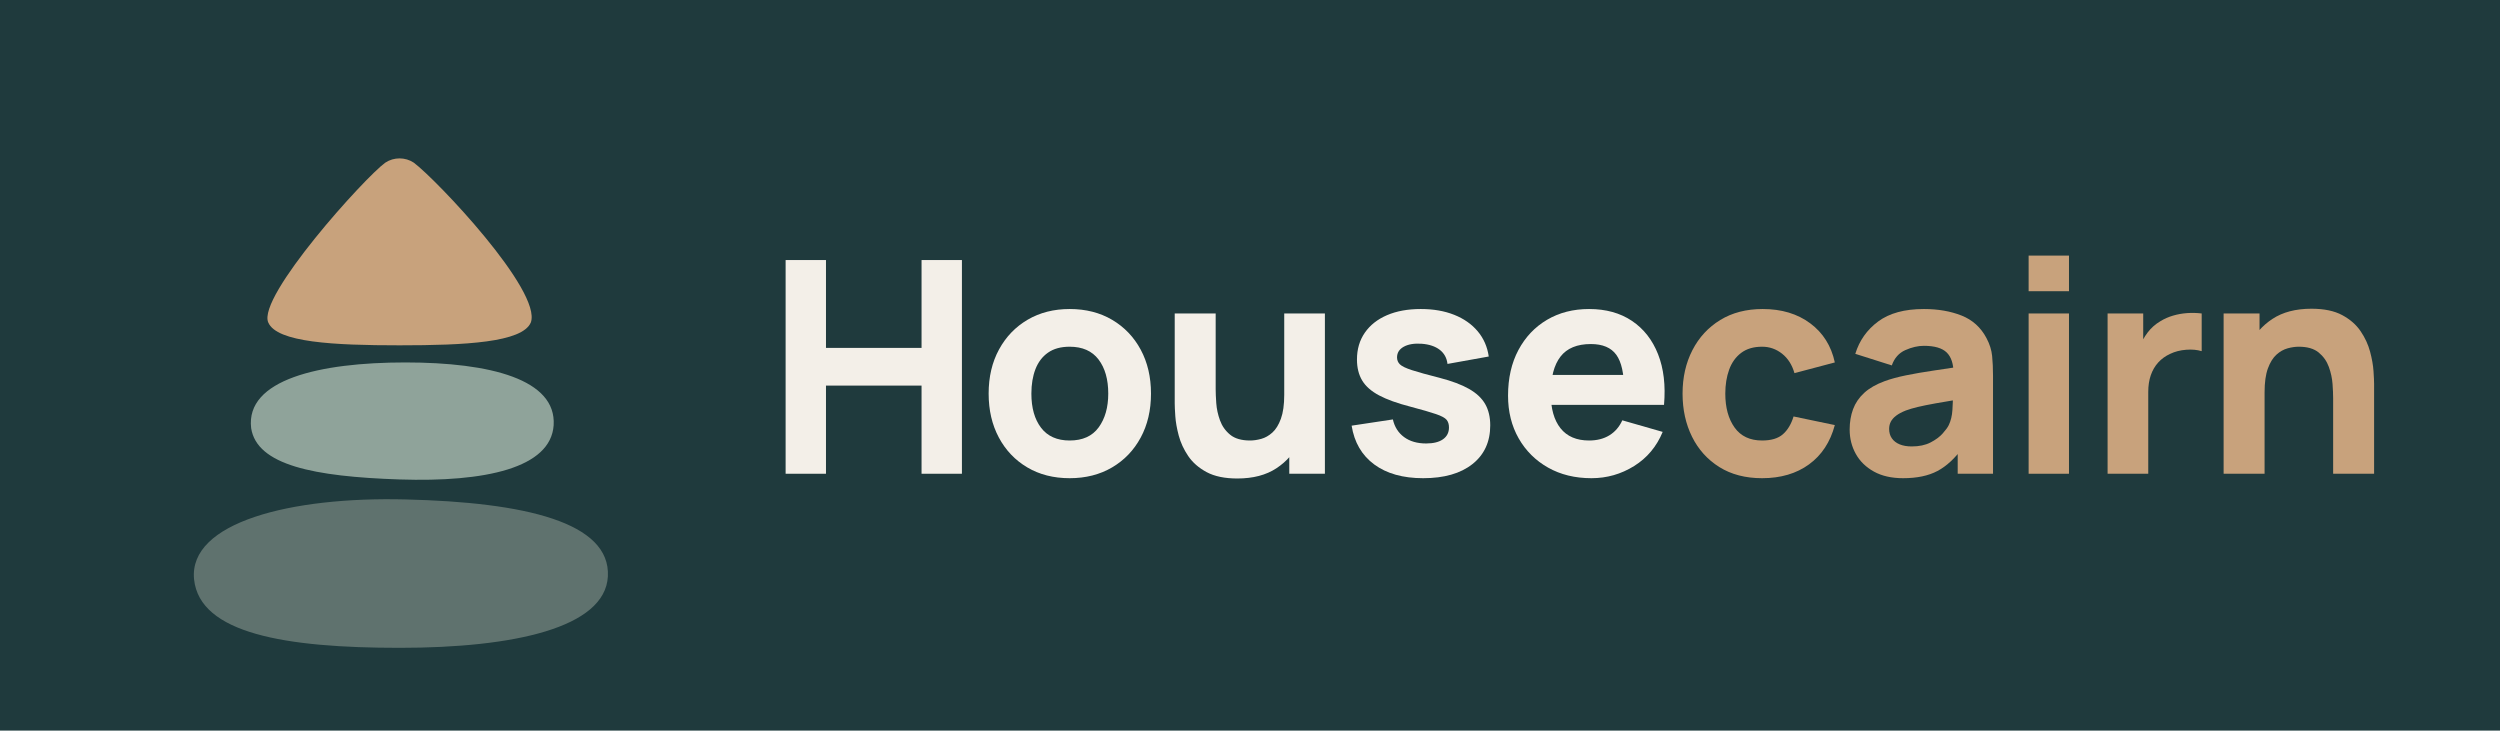
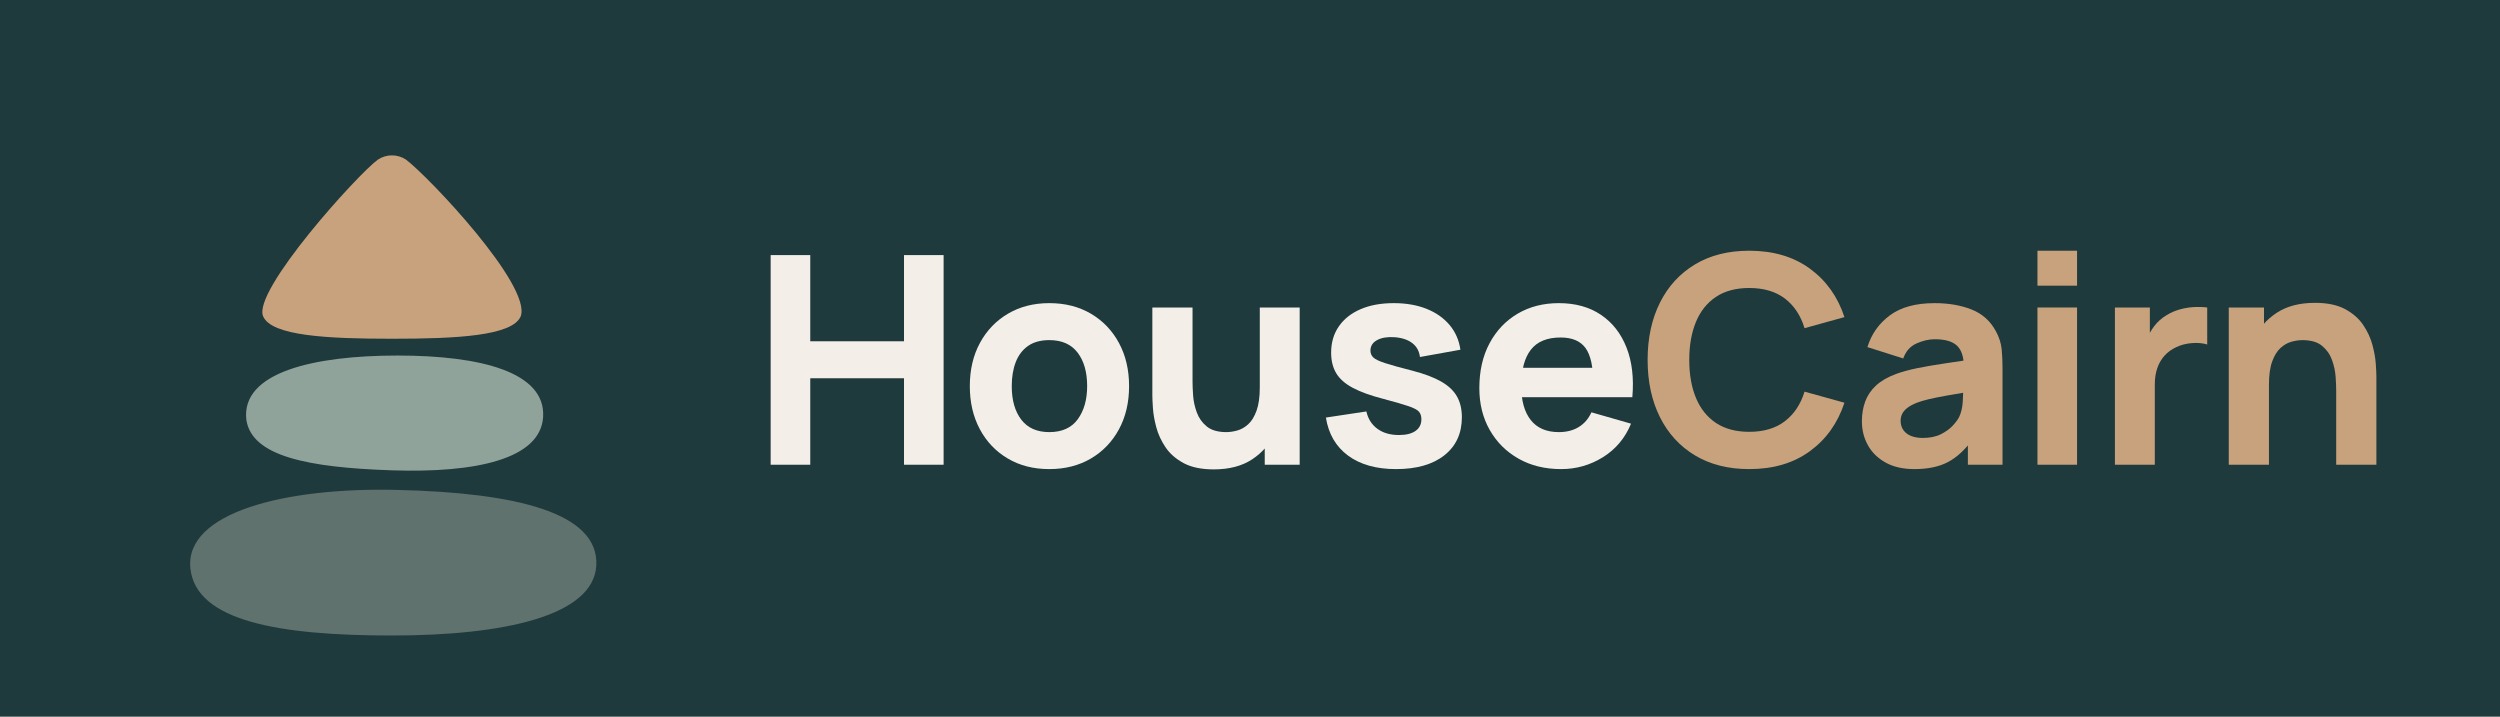
- <svg xmlns="http://www.w3.org/2000/svg" viewBox="0 0 876 256" width="876" height="256">
-   <rect width="876" height="256" fill="#1F3A3D" />
+ <svg xmlns="http://www.w3.org/2000/svg" viewBox="0 0 893 256" width="893" height="256">
+   <rect width="893" height="256" fill="#1F3A3D" />
  <g transform="translate(12,0)">
    <path fill="#5F726E" d="M56,203 C54,183 90,174 130,175 C172,176 202,183 201,202 C200,220 168,227 128,227 C88,227 58,222 56,203Z" />
    <path fill="#8FA39A" d="M76,150 C74,133 100,127 130,127 C160,127 183,133 182,149 C181,164 158,169 128,168 C98,167 78,163 76,150Z" />
    <path fill="#C8A27C" d="M82,113 C78,104 116,62 123,57 C126,55 130,55 133,57 C141,63 178,102 174,113 C171,120 151,121 128,121 C105,121 85,120 82,113Z" />
  </g>
  <path fill="#F3EFE8" transform="translate(268.00,166) scale(0.052,-0.052)" d="M140 0V1440H412V848H1056V1440H1328V0H1056V594H412V0Z" />
  <path fill="#F3EFE8" transform="translate(342.26,166) scale(0.052,-0.052)" d="M626 -30Q463 -30 340.0 43.0Q217 116 148.5 244.5Q80 373 80 540Q80 709 150.0 837.5Q220 966 343.0 1038.0Q466 1110 626 1110Q789 1110 912.5 1037.0Q1036 964 1105.0 835.5Q1174 707 1174 540Q1174 372 1104.5 243.5Q1035 115 911.5 42.5Q788 -30 626 -30ZM626 224Q757 224 821.5 312.5Q886 401 886 540Q886 684 820.5 770.0Q755 856 626 856Q537 856 480.0 816.0Q423 776 395.5 705.0Q368 634 368 540Q368 395 433.5 309.5Q499 224 626 224Z" />
  <path fill="#F3EFE8" transform="translate(405.38,166) scale(0.052,-0.052)" d="M542 -32Q415 -32 335.0 11.0Q255 54 210.5 120.0Q166 186 147.0 257.5Q128 329 124.0 388.0Q120 447 120 474V1080H396V570Q396 533 400.0 475.5Q404 418 425.0 360.0Q446 302 493.5 263.0Q541 224 628 224Q663 224 703.0 235.0Q743 246 778.0 277.5Q813 309 835.5 370.5Q858 432 858 532L1014 458Q1014 330 962.0 218.0Q910 106 805.5 37.0Q701 -32 542 -32ZM892 0V358H858V1080H1132V0Z" />
  <path fill="#F3EFE8" transform="translate(469.45,166) scale(0.052,-0.052)" d="M562 -30Q358 -30 232.5 62.5Q107 155 80 324L358 366Q375 290 433.5 247.0Q492 204 582 204Q656 204 696.0 232.5Q736 261 736 312Q736 344 720.0 363.5Q704 383 648.5 402.0Q593 421 476 452Q344 486 265.0 528.0Q186 570 151.0 628.5Q116 687 116 770Q116 874 169.0 950.5Q222 1027 318.5 1068.5Q415 1110 546 1110Q673 1110 771.0 1071.0Q869 1032 929.5 960.0Q990 888 1004 790L726 740Q719 800 674.0 835.0Q629 870 552 876Q477 881 431.5 856.0Q386 831 386 784Q386 756 405.5 737.0Q425 718 486.5 698.0Q548 678 674 646Q797 614 871.5 571.5Q946 529 980.0 469.5Q1014 410 1014 326Q1014 160 894.0 65.0Q774 -30 562 -30Z" />
  <path fill="#F3EFE8" transform="translate(524.26,166) scale(0.052,-0.052)" d="M642 -30Q476 -30 349.5 41.5Q223 113 151.5 238.5Q80 364 80 526Q80 703 150.0 834.0Q220 965 343.0 1037.5Q466 1110 626 1110Q796 1110 915.0 1030.0Q1034 950 1091.0 805.0Q1148 660 1131 464H862V564Q862 729 809.5 801.5Q757 874 638 874Q499 874 433.5 789.5Q368 705 368 540Q368 389 433.5 306.5Q499 224 626 224Q706 224 763.0 259.0Q820 294 850 360L1122 282Q1061 134 929.5 52.0Q798 -30 642 -30ZM284 464V666H1000V464Z" />
-   <path fill="#C8A27C" transform="translate(585.41,166) scale(0.052,-0.052)" d="M616 -30Q448 -30 328.0 45.0Q208 120 144.0 249.0Q80 378 80 540Q80 704 146.5 833.0Q213 962 334.0 1036.0Q455 1110 620 1110Q811 1110 940.5 1013.5Q1070 917 1106 750L834 678Q810 762 750.5 809.0Q691 856 616 856Q530 856 475.0 814.5Q420 773 394.0 701.5Q368 630 368 540Q368 399 430.5 311.5Q493 224 616 224Q708 224 756.0 266.0Q804 308 828 386L1106 328Q1060 156 932.0 63.0Q804 -30 616 -30Z" />
-   <path fill="#C8A27C" transform="translate(643.96,166) scale(0.052,-0.052)" d="M440 -30Q324 -30 243.5 14.5Q163 59 121.5 133.5Q80 208 80 298Q80 373 103.0 435.0Q126 497 177.5 544.5Q229 592 316 624Q376 646 459.0 663.0Q542 680 647.0 695.5Q752 711 878 730L780 676Q780 772 734.0 817.0Q688 862 580 862Q520 862 455.0 833.0Q390 804 364 730L118 808Q159 942 272.0 1026.0Q385 1110 580 1110Q723 1110 834.0 1066.0Q945 1022 1002 914Q1034 854 1040.0 794.0Q1046 734 1046 660V0H808V222L842 176Q763 67 671.5 18.5Q580 -30 440 -30ZM498 184Q573 184 624.5 210.5Q676 237 706.5 271.0Q737 305 748 328Q769 372 772.5 430.5Q776 489 776 528L856 508Q735 488 660.0 474.5Q585 461 539.0 450.0Q493 439 458 426Q418 410 393.5 391.5Q369 373 357.5 351.0Q346 329 346 302Q346 265 364.5 238.5Q383 212 417.0 198.0Q451 184 498 184Z" />
-   <path fill="#C8A27C" transform="translate(702.51,166) scale(0.052,-0.052)" d="M160 1230V1470H432V1230ZM160 0V1080H432V0Z" />
-   <path fill="#C8A27C" transform="translate(731.22,166) scale(0.052,-0.052)" d="M140 0V1080H380V816L354 850Q375 906 410.0 952.0Q445 998 496 1028Q535 1052 581.0 1065.5Q627 1079 676.0 1082.5Q725 1086 774 1080V826Q729 840 669.5 835.5Q610 831 562 808Q514 786 481.0 749.5Q448 713 431.0 663.5Q414 614 414 552V0Z" />
-   <path fill="#C8A27C" transform="translate(771.98,166) scale(0.052,-0.052)" d="M876 0V510Q876 547 872.0 604.5Q868 662 847.0 720.0Q826 778 778.5 817.0Q731 856 644 856Q609 856 569.0 845.0Q529 834 494.0 802.5Q459 771 436.5 710.0Q414 649 414 548L258 622Q258 750 310.0 862.0Q362 974 466.5 1043.0Q571 1112 730 1112Q857 1112 937.0 1069.0Q1017 1026 1061.5 960.0Q1106 894 1125.0 822.5Q1144 751 1148.0 692.0Q1152 633 1152 606V0ZM138 0V1080H380V722H414V0Z" />
+   <path fill="#C8A27C" transform="translate(585.41,166) scale(0.052,-0.052)" d="M758 -30Q542 -30 385.5 64.0Q229 158 144.5 327.0Q60 496 60 720Q60 944 144.5 1113.0Q229 1282 385.5 1376.0Q542 1470 758 1470Q1006 1470 1174.5 1347.0Q1343 1224 1412 1014L1138 938Q1098 1069 1003.0 1141.5Q908 1214 758 1214Q621 1214 529.5 1153.0Q438 1092 392.0 981.0Q346 870 346 720Q346 570 392.0 459.0Q438 348 529.5 287.0Q621 226 758 226Q908 226 1003.0 299.0Q1098 372 1138 502L1412 426Q1343 216 1174.5 93.0Q1006 -30 758 -30Z" />
+   <path fill="#C8A27C" transform="translate(660.91,166) scale(0.052,-0.052)" d="M440 -30Q324 -30 243.5 14.5Q163 59 121.5 133.5Q80 208 80 298Q80 373 103.0 435.0Q126 497 177.5 544.5Q229 592 316 624Q376 646 459.0 663.0Q542 680 647.0 695.5Q752 711 878 730L780 676Q780 772 734.0 817.0Q688 862 580 862Q520 862 455.0 833.0Q390 804 364 730L118 808Q159 942 272.0 1026.0Q385 1110 580 1110Q723 1110 834.0 1066.0Q945 1022 1002 914Q1034 854 1040.0 794.0Q1046 734 1046 660V0H808V222L842 176Q763 67 671.5 18.5Q580 -30 440 -30ZM498 184Q573 184 624.5 210.5Q676 237 706.5 271.0Q737 305 748 328Q769 372 772.5 430.5Q776 489 776 528L856 508Q735 488 660.0 474.5Q585 461 539.0 450.0Q493 439 458 426Q418 410 393.5 391.5Q369 373 357.5 351.0Q346 329 346 302Q346 265 364.5 238.5Q383 212 417.0 198.0Q451 184 498 184Z" />
+   <path fill="#C8A27C" transform="translate(719.46,166) scale(0.052,-0.052)" d="M160 1230V1470H432V1230ZM160 0V1080H432V0Z" />
+   <path fill="#C8A27C" transform="translate(748.17,166) scale(0.052,-0.052)" d="M140 0V1080H380V816L354 850Q375 906 410.0 952.0Q445 998 496 1028Q535 1052 581.0 1065.5Q627 1079 676.0 1082.5Q725 1086 774 1080V826Q729 840 669.5 835.5Q610 831 562 808Q514 786 481.0 749.5Q448 713 431.0 663.5Q414 614 414 552V0Z" />
+   <path fill="#C8A27C" transform="translate(788.94,166) scale(0.052,-0.052)" d="M876 0V510Q876 547 872.0 604.5Q868 662 847.0 720.0Q826 778 778.5 817.0Q731 856 644 856Q609 856 569.0 845.0Q529 834 494.0 802.5Q459 771 436.5 710.0Q414 649 414 548L258 622Q258 750 310.0 862.0Q362 974 466.5 1043.0Q571 1112 730 1112Q857 1112 937.0 1069.0Q1017 1026 1061.5 960.0Q1106 894 1125.0 822.5Q1144 751 1148.0 692.0Q1152 633 1152 606V0ZM138 0V1080H380V722H414V0Z" />
</svg>
